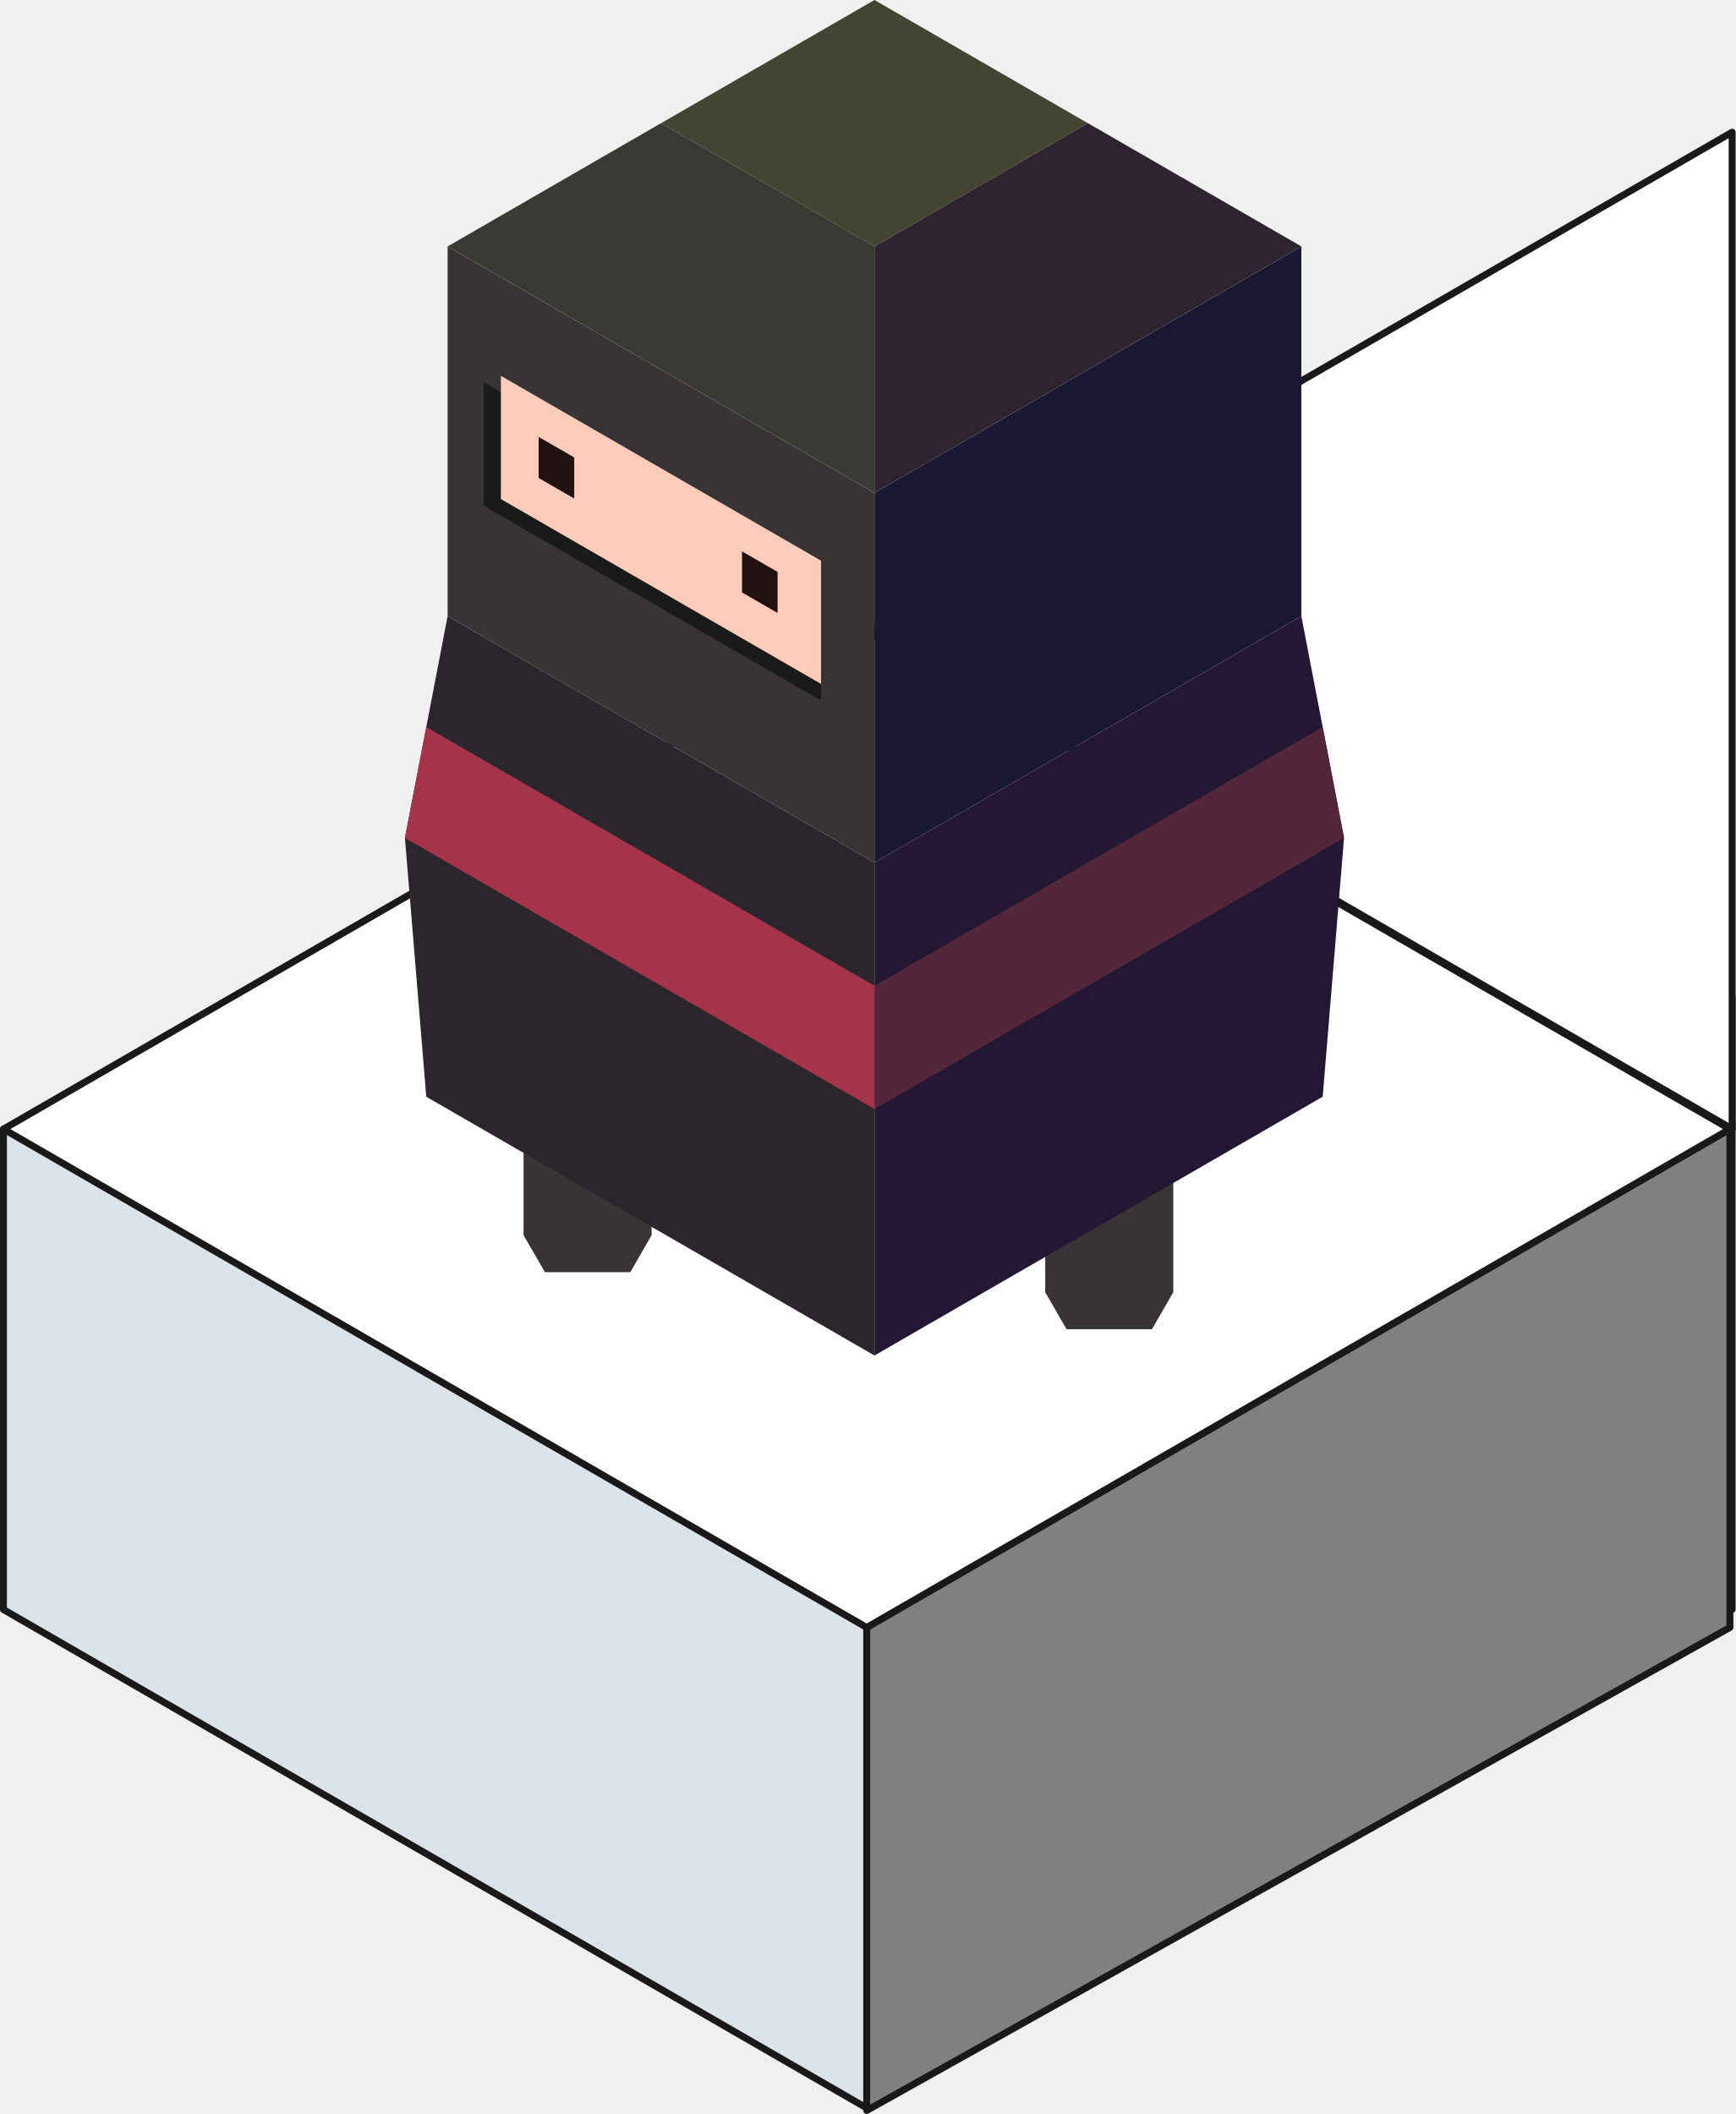
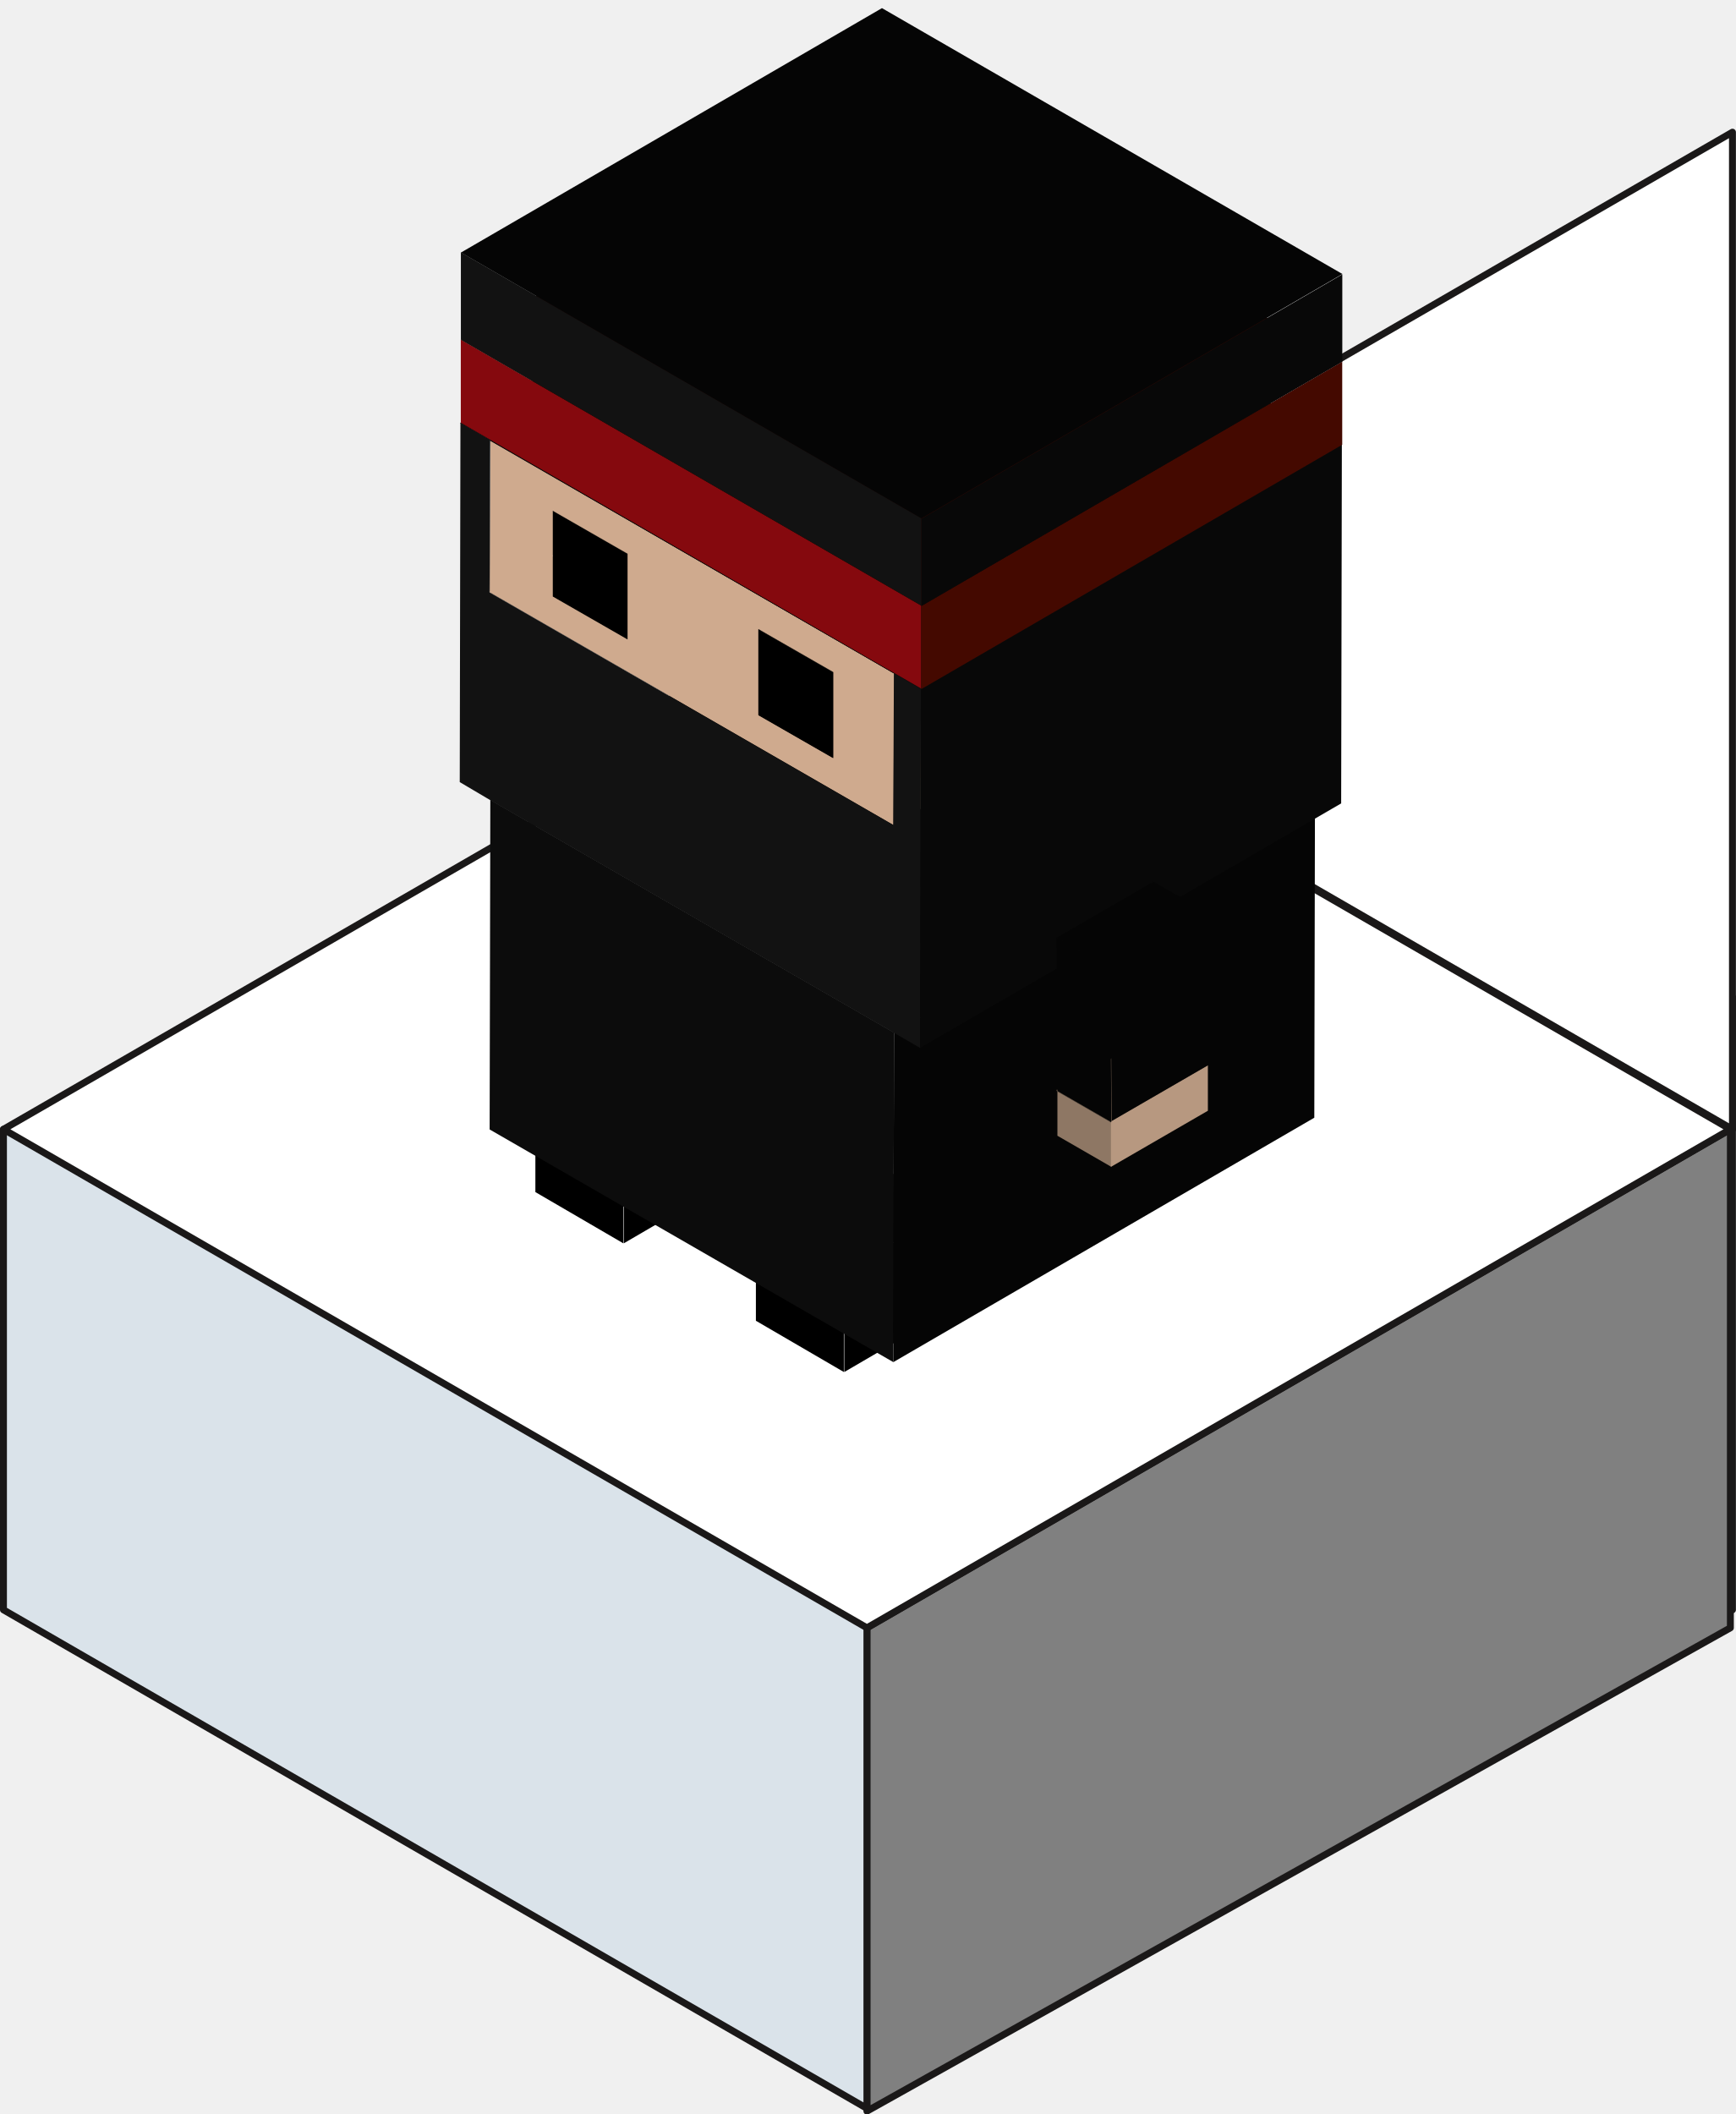
- <svg xmlns="http://www.w3.org/2000/svg" width="250.672" height="305.321" viewBox="0 0 250.672 305.321">
-   <g id="Groupe_983" data-name="Groupe 983" transform="translate(2616.497 -2907.227)">
-     <g id="Groupe_982" data-name="Groupe 982" transform="translate(-2615.997 2926.317)">
-       <g id="Groupe_980" data-name="Groupe 980">
-         <g id="Groupe_973" data-name="Groupe 973" transform="translate(125)">
-           <path id="Tracé_430" data-name="Tracé 430" d="M1849.373,1417.07v0Z" transform="translate(-1724.701 -1273.108)" fill="gray" stroke="#1a1818" stroke-linecap="round" stroke-linejoin="round" stroke-width="1" />
-           <path id="Tracé_431" data-name="Tracé 431" d="M1817.366,1397.992l-124.672-52.9v69.394l124.672,71.99Z" transform="translate(-1692.694 -1273.108)" fill="#dae3ea" stroke="#1a1818" stroke-linecap="round" stroke-linejoin="round" stroke-width="1" />
-           <path id="Tracé_432" data-name="Tracé 432" d="M1942.046,1470.575l-124.672-71.983,124.672-71.979Z" transform="translate(-1817.373 -1326.612)" fill="#fff" stroke="#1a1818" stroke-linecap="round" stroke-linejoin="round" stroke-width="1" />
+ <svg xmlns="http://www.w3.org/2000/svg" version="1.1" id="Calque_1" x="0px" y="0px" viewBox="0 0 250.7 305.3" style="enable-background:new 0 0 250.7 305.3;" xml:space="preserve">
+   <style type="text/css">
+ 	.st0{fill:#808080;stroke:#1A1818;stroke-linecap:round;stroke-linejoin:round;}
+ 	.st1{fill:#DAE3EA;stroke:#1A1818;stroke-linecap:round;stroke-linejoin:round;}
+ 	.st2{fill:#FFFFFF;stroke:#1A1818;stroke-linecap:round;stroke-linejoin:round;}
+ 	.st3{fill:#0C0C0C;}
+ 	.st4{fill:#050505;}
+ 	.st5{fill:#030303;}
+ 	.st6{fill:#080808;}
+ 	.st7{fill:#44382F;}
+ 	.st8{fill:#645446;}
+ 	.st9{fill:#CFAA8E;}
+ 	.st10{fill:#121212;}
+ 	.st11{fill:#85090E;}
+ 	.st12{fill:#310600;}
+ 	.st13{fill:#440900;}
+ 	.st14{fill:#8E7764;}
+ 	.st15{fill:#B79880;}
+ 	.st16{fill:#C7A489;}
+ </style>
+   <g id="Groupe_983" transform="translate(2616.497 -2907.227)">
+     <g id="Groupe_982" transform="translate(-2615.997 2926.317)">
+       <g id="Groupe_980">
+         <g id="Groupe_973" transform="translate(125)">
+           <path id="Tracé_430" class="st0" d="M124.7,144L124.7,144z" />
+           <path id="Tracé_431" class="st1" d="M124.7,124.9L0,72v69.4l124.7,72V124.9z" />
+           <path id="Tracé_432" class="st2" d="M124.7,144L0,72L124.7,0V144z" />
        </g>
-         <g id="Groupe_974" data-name="Groupe 974" transform="translate(0 72)">
-           <path id="Tracé_430-2" data-name="Tracé 430" d="M1724.693,1417.07l124.679-71.983v71.983l-124.679,69.767Z" transform="translate(-1600.021 -1273.108)" fill="gray" stroke="#1a1818" stroke-linecap="round" stroke-linejoin="round" stroke-width="1" />
-           <path id="Tracé_431-2" data-name="Tracé 431" d="M1817.366,1397.992l-124.672-52.9v69.394l124.672,71.99Z" transform="translate(-1692.694 -1273.108)" fill="#dae3ea" stroke="#1a1818" stroke-linecap="round" stroke-linejoin="round" stroke-width="1" />
-           <path id="Tracé_432-2" data-name="Tracé 432" d="M1942.046,1398.592l-124.679,71.983-124.672-71.983,124.672-71.979,124.679,71.979Z" transform="translate(-1692.694 -1326.612)" fill="#fff" stroke="#1a1818" stroke-linecap="round" stroke-linejoin="round" stroke-width="1" />
+         <g id="Groupe_974" transform="translate(0 72)">
+           <path id="Tracé_430-2" class="st0" d="M124.7,144l124.7-72v72l-124.7,69.8V144z" />
+           <path id="Tracé_431-2" class="st1" d="M124.7,124.9L0,72v69.4l124.7,72V124.9z" />
+           <path id="Tracé_432-2" class="st2" d="M249.4,72l-124.7,72L0,72L124.7,0L249.4,72z" />
        </g>
      </g>
    </g>
-     <g id="g5205" transform="translate(-2558.014 2907.227)">
-       <path id="path5094" d="M148.353,745.64v17.8l3.083,5.339h12.33l3.082-5.339v-17.8Z" transform="translate(-131.217 -585.043)" fill="#383334" fill-rule="evenodd" />
-       <path id="path5092" d="M292.663,761.424v17.8l3.082,5.339h12.331l3.082-5.339v-17.8Z" transform="translate(-200.184 -592.586)" fill="#383334" fill-rule="evenodd" />
-       <path id="path5039" d="M245.428,595.2l61.652-35.595V506.214l-61.652,35.6Z" transform="translate(-177.61 -470.619)" fill="#1a1733" fill-rule="evenodd" />
-       <path id="path5041" d="M245.428,525.518v-35.6l30.826-17.8,30.826,17.8Z" transform="translate(-177.61 -454.328)" fill="#2e2430" fill-rule="evenodd" />
-       <path id="path5043" d="M188.993,595.2l-61.652-35.595V506.214l61.652,35.6Z" transform="translate(-121.176 -470.619)" fill="#383334" fill-rule="evenodd" />
-       <path id="path5045" d="M188.993,525.518v-35.6l-30.826-17.8-30.826,17.8Z" transform="translate(-121.176 -454.328)" fill="#3a3a34" fill-rule="evenodd" />
-       <path id="path5047" d="M186.384,455.834l30.826-17.8,30.826,17.8-30.826,17.8Z" transform="translate(-149.393 -438.037)" fill="#443" fill-rule="evenodd" />
-       <path id="path5049" d="M245.428,644.076v71.19l64.735-37.375,3.082-37.374-6.165-32.035Z" transform="translate(-177.61 -519.493)" fill="#241733" fill-rule="evenodd" />
-       <path id="path5051" d="M183.35,644.076v71.19l-64.735-37.375-3.082-37.374,6.165-32.035Z" transform="translate(-115.532 -519.493)" fill="#2b262b" fill-rule="evenodd" />
-       <path id="path5053" d="M245.428,676.535l64.735-37.374,3.082,16.018-67.817,39.154Z" transform="translate(-177.61 -534.156)" fill="#542639" fill-rule="evenodd" />
-       <path id="path5055" d="M183.35,676.535l-64.735-37.374-3.082,16.018,67.818,39.154Z" transform="translate(-115.532 -534.156)" fill="#a5344a" fill-rule="evenodd" />
-       <path id="path5063" d="M142.08,546.553l46.239,26.7v17.8l-46.239-26.7Z" transform="translate(-128.219 -489.898)" fill="#1a1a1a" fill-rule="evenodd" />
-       <path id="path5065" d="M137.3,543.82l46.239,26.7v17.8l-46.239-26.7Z" transform="translate(-125.934 -488.591)" fill="#1a1a1a" fill-rule="evenodd" />
-       <path id="path5057" d="M142.08,542l46.239,26.7v17.8l-46.239-26.7Z" transform="translate(-128.219 -487.72)" fill="#fcb" fill-rule="evenodd" />
-       <path id="path5059" d="M152.522,558.9l5.138,2.966V567.8l-5.138-2.967Z" transform="translate(-133.21 -495.8)" fill="#211" fill-rule="evenodd" />
-       <path id="path5061" d="M208.782,590.564l5.138,2.966v5.933l-5.138-2.966Z" transform="translate(-160.097 -510.931)" fill="#211" fill-rule="evenodd" />
+     <g>
+       <g id="Groupe_1032" transform="translate(14.969 58.097)">
+         <g id="Groupe_1031">
+           <g id="Groupe_1030">
+             <g id="Groupe_1027" transform="translate(0 3.172)">
+               <path id="Tracé_11869" d="M-2509.6,3029.5l0,14.6l-12.7-7.4l0-14.6L-2509.6,3029.5z" />
+             </g>
+             <g id="Groupe_1028" transform="translate(4.462 2.576)">
+               <path id="Tracé_11870" d="M-2514,3030.1l15.6-9.1l0,14.6l-15.6,9.1L-2514,3030.1z" />
+             </g>
+             <g id="Groupe_1029" transform="translate(0.015)">
+               <path id="Tracé_11871" d="M-2522.3,3025.3l15.6-9.1l12.7,7.4l-15.6,9.1L-2522.3,3025.3z" />
+             </g>
+           </g>
+         </g>
+       </g>
+       <g id="Groupe_1038" transform="translate(3.822 51.613)">
+         <g id="Groupe_1037">
+           <g id="Groupe_1036">
+             <g id="Groupe_1033" transform="translate(0 3.172)">
+               <path id="Tracé_11872" d="M-2530.3,3017.4l0,14.6l-12.7-7.4l0-14.6L-2530.3,3017.4z" />
+             </g>
+             <g id="Groupe_1034" transform="translate(4.462 2.576)">
+               <path id="Tracé_11873" d="M-2534.7,3018l15.6-9.1l0,14.6l-15.6,9.1L-2534.7,3018z" />
+             </g>
+             <g id="Groupe_1035" transform="translate(0.015)">
+               <path id="Tracé_11874" d="M-2543,3013.2l15.6-9.1l12.7,7.4l-15.6,9.1L-2543,3013.2z" />
+             </g>
+           </g>
+         </g>
+       </g>
+       <g id="Groupe_1070" transform="translate(0 0)">
+         <g id="Groupe_1069">
+           <g id="Groupe_1042" transform="translate(1.516 27.669)">
+             <g id="Groupe_1039" transform="translate(0 12.373)">
+               <path id="Tracé_11875" class="st3" d="M-2488.9,3016.3l-0.1,47.6l-58.3-33.6l0.1-47.6L-2488.9,3016.3z" />
+             </g>
+             <g id="Groupe_1040" transform="translate(20.398 11.777)">
+               <path id="Tracé_11876" class="st4" d="M-2509.3,3016.9l60.8-35.3l-0.1,47.6l-60.8,35.3L-2509.3,3016.9z" />
+             </g>
+             <g id="Groupe_1041" transform="translate(0.047)">
+               <path id="Tracé_11877" class="st5" d="M-2547.2,2995.1l60.8-35.3l58.3,33.6l-60.8,35.3L-2547.2,2995.1z" />
+             </g>
+           </g>
+           <g id="Groupe_1064" transform="translate(0 4.406)">
+             <g id="Groupe_1043" transform="translate(1.538 5.099)">
+               <path id="Tracé_11878" class="st6" d="M-2547.2,2961.3l60.8-35.3l-0.1,21.9l-60.8,35.3L-2547.2,2961.3z" />
+             </g>
+             <g id="Groupe_1044" transform="translate(1.538 12.771)">
+               <path id="Tracé_11879" class="st4" d="M-2547.3,2975.6l60.8-35.3l58.3,33.6l-60.8,35.3L-2547.3,2975.6z" />
+             </g>
+             <g id="Groupe_1045" transform="translate(4.726 12.969)">
+               <path id="Tracé_11880" class="st7" d="M-2541.4,2976l60.8-35.3l10.8,6.2l-60.8,35.3L-2541.4,2976z" />
+             </g>
+             <g id="Groupe_1046" transform="translate(4.726 8.635)">
+               <path id="Tracé_11881" class="st8" d="M-2541.3,2967.9l60.8-35.3l0,12.4l-60.8,35.3L-2541.3,2967.9z" />
+             </g>
+             <g id="Groupe_1047" transform="translate(4.739 8.635)">
+               <path id="Tracé_11882" d="M-2541.3,2967.9l60.8-35.3l10.8,6.2l-60.8,35.3L-2541.3,2967.9z" />
+             </g>
+             <g id="Groupe_1048" transform="translate(4.726 21.007)">
+               <path id="Tracé_11883" d="M-2530.6,2961.8l0,12.4l-10.8-6.2l0-12.4L-2530.6,2961.8z" />
+             </g>
+             <g id="Groupe_1049" transform="translate(8.498 10.812)">
+               <path id="Tracé_11884" d="M-2534.3,2972l60.8-35.3l0,12.4l-60.8,35.3L-2534.3,2972z" />
+             </g>
+             <g id="Groupe_1050" transform="translate(15.126 18.973)">
+               <path id="Tracé_11885" class="st7" d="M-2522.1,2987.1l60.8-35.3l10.8,6.2l-60.8,35.3L-2522.1,2987.1z" />
+             </g>
+             <g id="Groupe_1051" transform="translate(15.126 14.639)">
+               <path id="Tracé_11886" class="st8" d="M-2522,2979.1l60.8-35.3l0,12.4l-60.8,35.3L-2522,2979.1z" />
+             </g>
+             <g id="Groupe_1052" transform="translate(15.138 14.639)">
+               <path id="Tracé_11887" d="M-2522,2979.1l60.8-35.3l10.8,6.2l-60.8,35.3L-2522,2979.1z" />
+             </g>
+             <g id="Groupe_1053" transform="translate(18.898 16.817)">
+               <path id="Tracé_11888" d="M-2515,2983.1l60.8-35.3l0,12.4l-60.8,35.3L-2515,2983.1z" />
+             </g>
+             <g id="Groupe_1054" transform="translate(21.935 16.875)">
+               <path id="Tracé_11889" class="st8" d="M-2509.4,2983.2l60.8-35.3l-0.1,21.9l-60.8,35.3L-2509.4,2983.2z" />
+             </g>
+             <g id="Groupe_1055" transform="translate(1.538 17.472)">
+               <path id="Tracé_11890" class="st9" d="M-2547.2,2949l58.3,33.6l-0.1,21.9l-58.3-33.6L-2547.2,2949z M-2527.4,2977.7l0-12.4        l-10.8-6.2l0,12.4L-2527.4,2977.7 M-2497.7,2994.8l0-12.4l-10.8-6.2l0,12.4L-2497.7,2994.8" />
+             </g>
+             <g id="Groupe_1056" transform="translate(1.56 5.099)">
+               <path id="Tracé_11891" class="st7" d="M-2547.3,2961.3l60.8-35.3l58.3,33.6l-60.8,35.3L-2547.3,2961.3z" />
+             </g>
+             <g id="Groupe_1057" transform="translate(0 16.572)">
+               <path id="Tracé_11892" class="st10" d="M-2550.1,2999.2l0.1-51.9l66.5,38.4l-0.1,51.9l-3.8-2.2l-58.3-33.6L-2550.1,2999.2z         M-2545.7,2949.9l-0.1,21.9l58.3,33.6l0.1-21.9L-2545.7,2949.9" />
+             </g>
+             <g id="Groupe_1058" transform="translate(15.126 27.012)">
+               <path id="Tracé_11893" d="M-2522.1,2979.1l10.8,6.2l0-12.4l-10.8-6.2L-2522.1,2979.1z" />
+             </g>
+             <g id="Groupe_1059" transform="translate(0.051 4.199)">
+               <path id="Tracé_11894" class="st4" d="M-2550.1,2959.7l60.8-35.3l66.5,38.4l-60.8,35.3L-2550.1,2959.7z" />
+             </g>
+             <g id="Groupe_1060" transform="translate(0.051 12.373)">
+               <path id="Tracé_11895" class="st11" d="M-2483.5,2977.9l0,12l-66.5-38.4l0-12L-2483.5,2977.9z" />
+             </g>
+             <g id="Groupe_1061" transform="translate(23.294 17.648)">
+               <path id="Tracé_11896" class="st6" d="M-2506.8,2984.6l60.8-35.3l-0.1,51.9l-60.8,35.3L-2506.8,2984.6z" />
+             </g>
+             <g id="Groupe_1062" transform="translate(0.063)">
+               <path id="Tracé_11897" class="st12" d="M-2550,2951.9l60.8-35.3l66.5,38.4l-60.8,35.3L-2550,2951.9z" />
+             </g>
+             <g id="Groupe_1063" transform="translate(23.346 13.449)">
+               <path id="Tracé_11898" class="st13" d="M-2506.8,2976.9l60.8-35.3l0,12l-60.8,35.3L-2506.8,2976.9z" />
+             </g>
+           </g>
+           <g id="Groupe_1068" transform="translate(0.063)">
+             <g id="Groupe_1065" transform="translate(0 12.373)">
+               <path id="Tracé_11899" class="st10" d="M-2550,2931.3l66.5,38.4l0,12.6l-66.5-38.4L-2550,2931.3z" />
+             </g>
+             <g id="Groupe_1066" transform="translate(0.012)">
+               <path id="Tracé_11900" class="st4" d="M-2550,2943.7l60.8-35.3l66.5,38.4l-60.8,35.3L-2550,2943.7z" />
+             </g>
+             <g id="Groupe_1067" transform="translate(23.294 13.449)">
+               <path id="Tracé_11901" class="st6" d="M-2506.8,2968.7l60.8-35.3l0,12.6l-60.8,35.3L-2506.8,2968.7z" />
+             </g>
+           </g>
+         </g>
+       </g>
+       <g id="Groupe_1080" transform="translate(30.193 44.155)">
+         <g id="Groupe_1079">
+           <g id="Groupe_1078">
+             <g id="Groupe_1071" transform="translate(0.022 10.595)">
+               <path id="Tracé_11902" class="st14" d="M-2486.2,3021l-7.8-4.5l0-6.4l7.8,4.5L-2486.2,3021z" />
+             </g>
+             <g id="Groupe_1072" transform="translate(2.751 9.286)">
+               <path id="Tracé_11903" class="st15" d="M-2475,3007.6l0,6.6l-14,8.1l0-6.4v-0.2L-2475,3007.6z" />
+             </g>
+             <g id="Groupe_1073" transform="translate(0.022 10.536)">
+               <path id="Tracé_11904" class="st14" d="M-2486.3,3014.6l-7.8-4.5v-0.2l7.8,4.5V3014.6z" />
+             </g>
+             <g id="Groupe_1074" transform="translate(0.022 7.699)">
+               <path id="Tracé_11905" class="st16" d="M-2486.3,3017.3l-7.8-4.5l14-8.1l7.8,4.5L-2486.3,3017.3z" />
+             </g>
+             <g id="Groupe_1075" transform="translate(0 2.837)">
+               <path id="Tracé_11906" class="st4" d="M-2486.2,3022.3l-7.8-4.5l-0.1-22.2l7.8,4.5L-2486.2,3022.3z" />
+             </g>
+             <g id="Groupe_1076" transform="translate(2.73 1.586)">
+               <path id="Tracé_11907" class="st4" d="M-2475,2993.3l0.1,22l-14,8.1v0.2l-0.1-22.2L-2475,2993.3z" />
+             </g>
+             <g id="Groupe_1077">
+               <path id="Tracé_11908" class="st4" d="M-2486.3,3003l-7.8-4.5l14-8.1l7.8,4.5L-2486.3,3003z" />
+             </g>
+           </g>
+         </g>
+       </g>
    </g>
  </g>
</svg>
